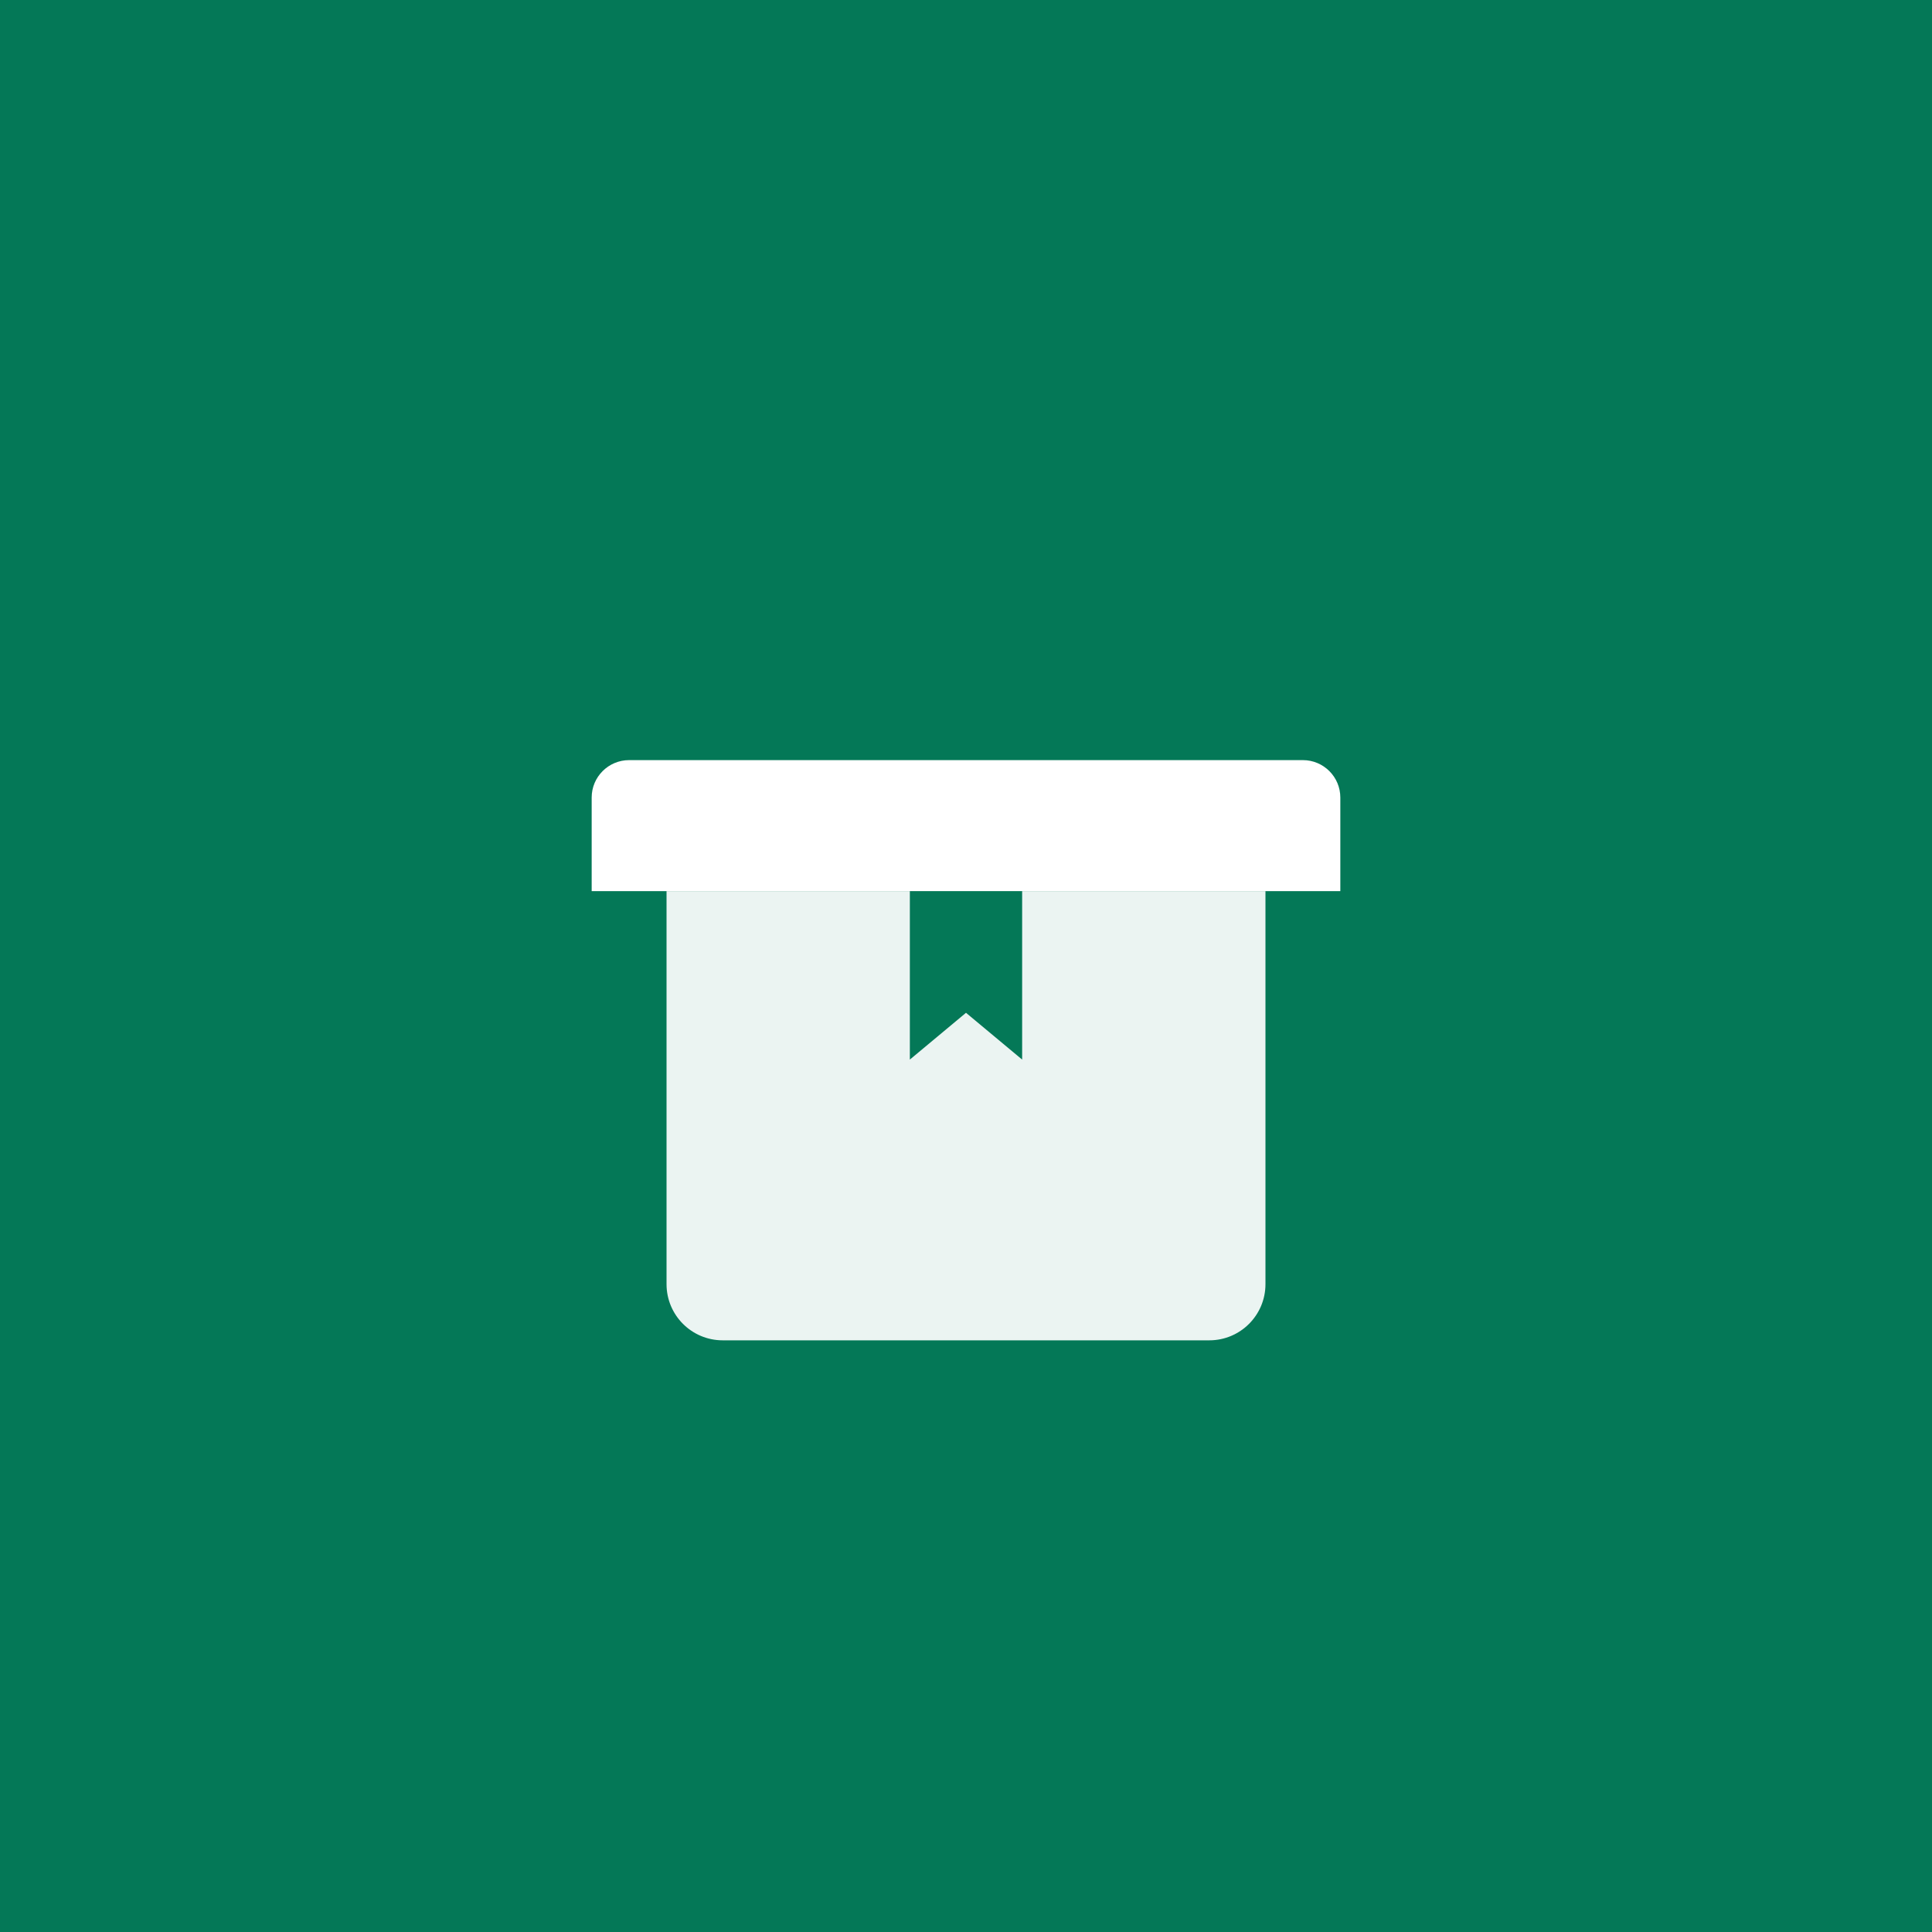
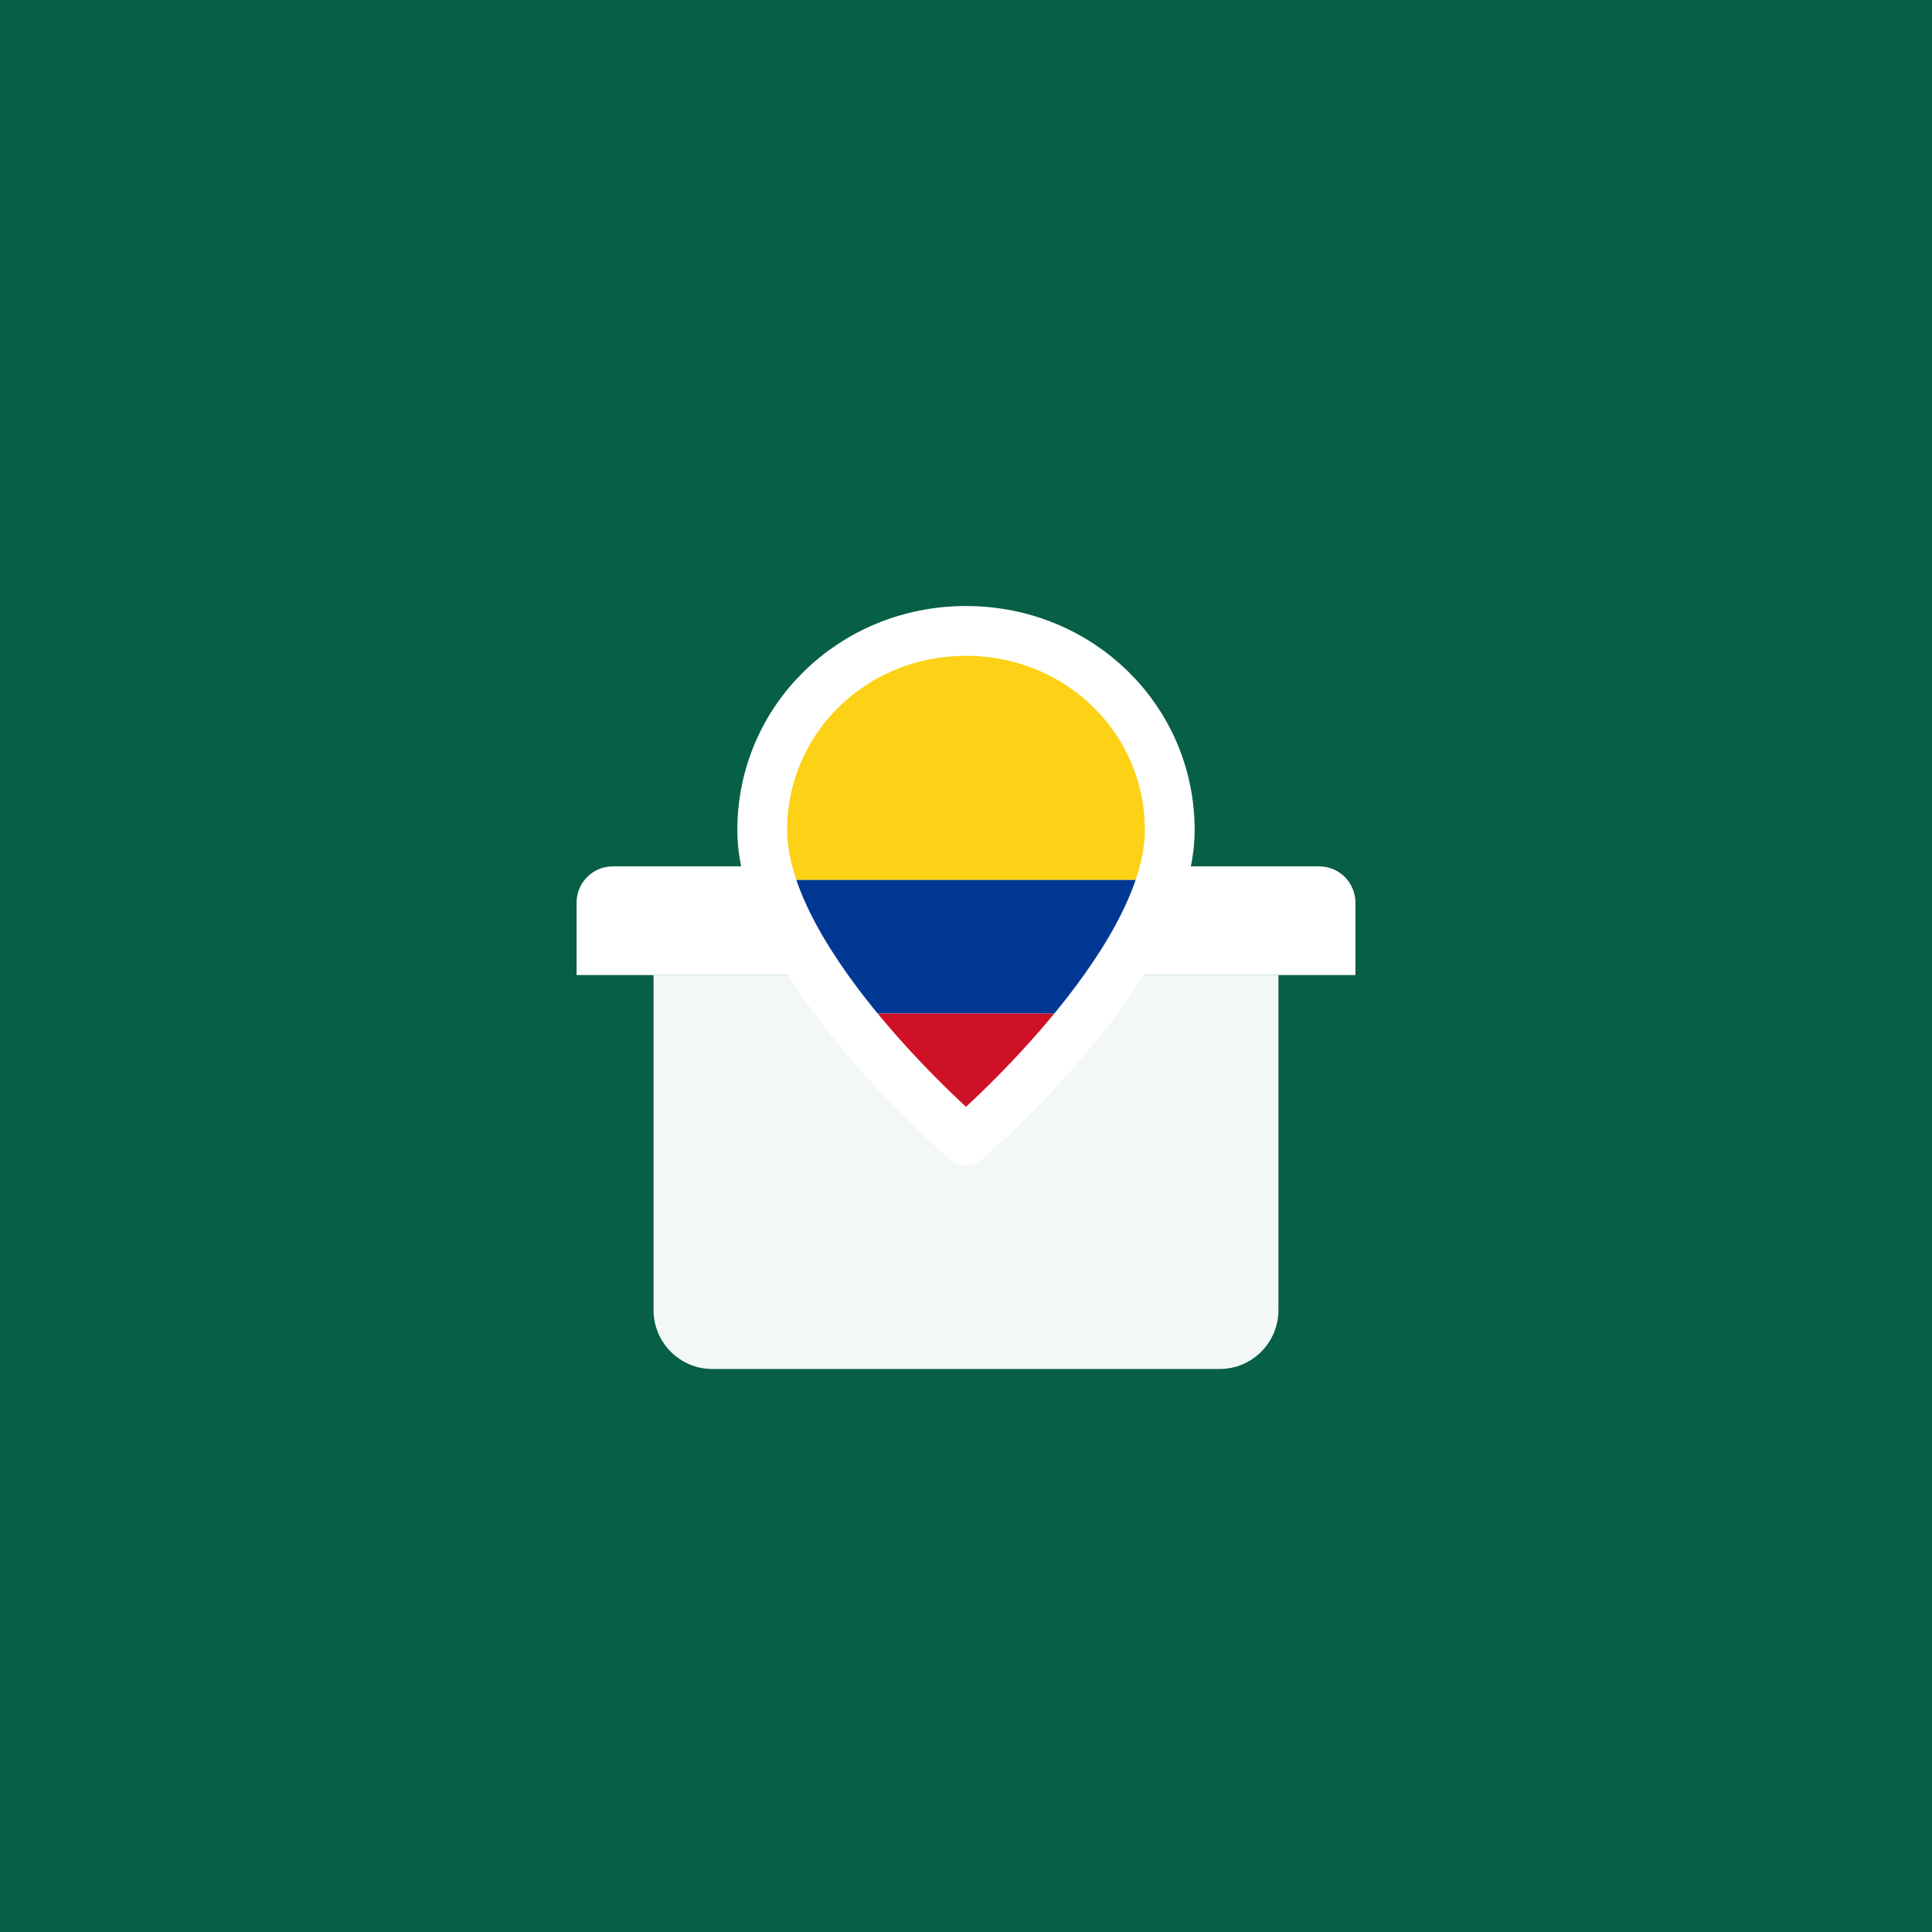
<svg xmlns="http://www.w3.org/2000/svg" viewBox="0 0 512 512" role="img" aria-label="UnAcopio">
-   <rect width="512" height="512" fill="#047857" />
-   <g transform="translate(256 256) scale(.62) translate(-256 -256)">
-     <path d="M128 224h256v168a24 24 0 0 1-24 24H152a24 24 0 0 1-24-24V224z" fill="#ffffff" opacity=".92" />
-     <path d="M112 168h288a16 16 0 0 1 16 16v40H96v-40a16 16 0 0 1 16-16z" fill="#ffffff" />
-     <path d="M232 224h48v72l-24-20-24 20v-72z" fill="#047857" />
+   <rect width="512" height="512" fill="#065f46" />
+   <defs>
+     <clipPath id="pinm">
+       <path d="M256 88c-50 0-90 39-90 88 0 60 90 137 90 137s90-77 90-137c0-49-40-88-90-88Z" />
+     </clipPath>
+   </defs>
+   <g transform="translate(256 268) scale(.6) translate(-256 -256)">
+     <path d="M118 240h276v148a26 26 0 0 1-26 26H144a26 26 0 0 1-26-26V240Z" fill="#ffffff" opacity=".95" />
+     <path d="M100 192h312a16 16 0 0 1 16 16v32H84v-32a16 16 0 0 1 16-16Z" fill="#ffffff" />
+     <g clip-path="url(#pinm)">
+       <rect x="160" y="80" width="192" height="118" fill="#FCD116" />
+       <rect x="160" y="198" width="192" height="59" fill="#003893" />
+       <rect x="160" y="257" width="192" height="60" fill="#CE1126" />
+     </g>
+     <path d="M256 88c-50 0-90 39-90 88 0 60 90 137 90 137s90-77 90-137c0-49-40-88-90-88Z" fill="none" stroke="#ffffff" stroke-width="22" stroke-linejoin="round" />
  </g>
</svg>
